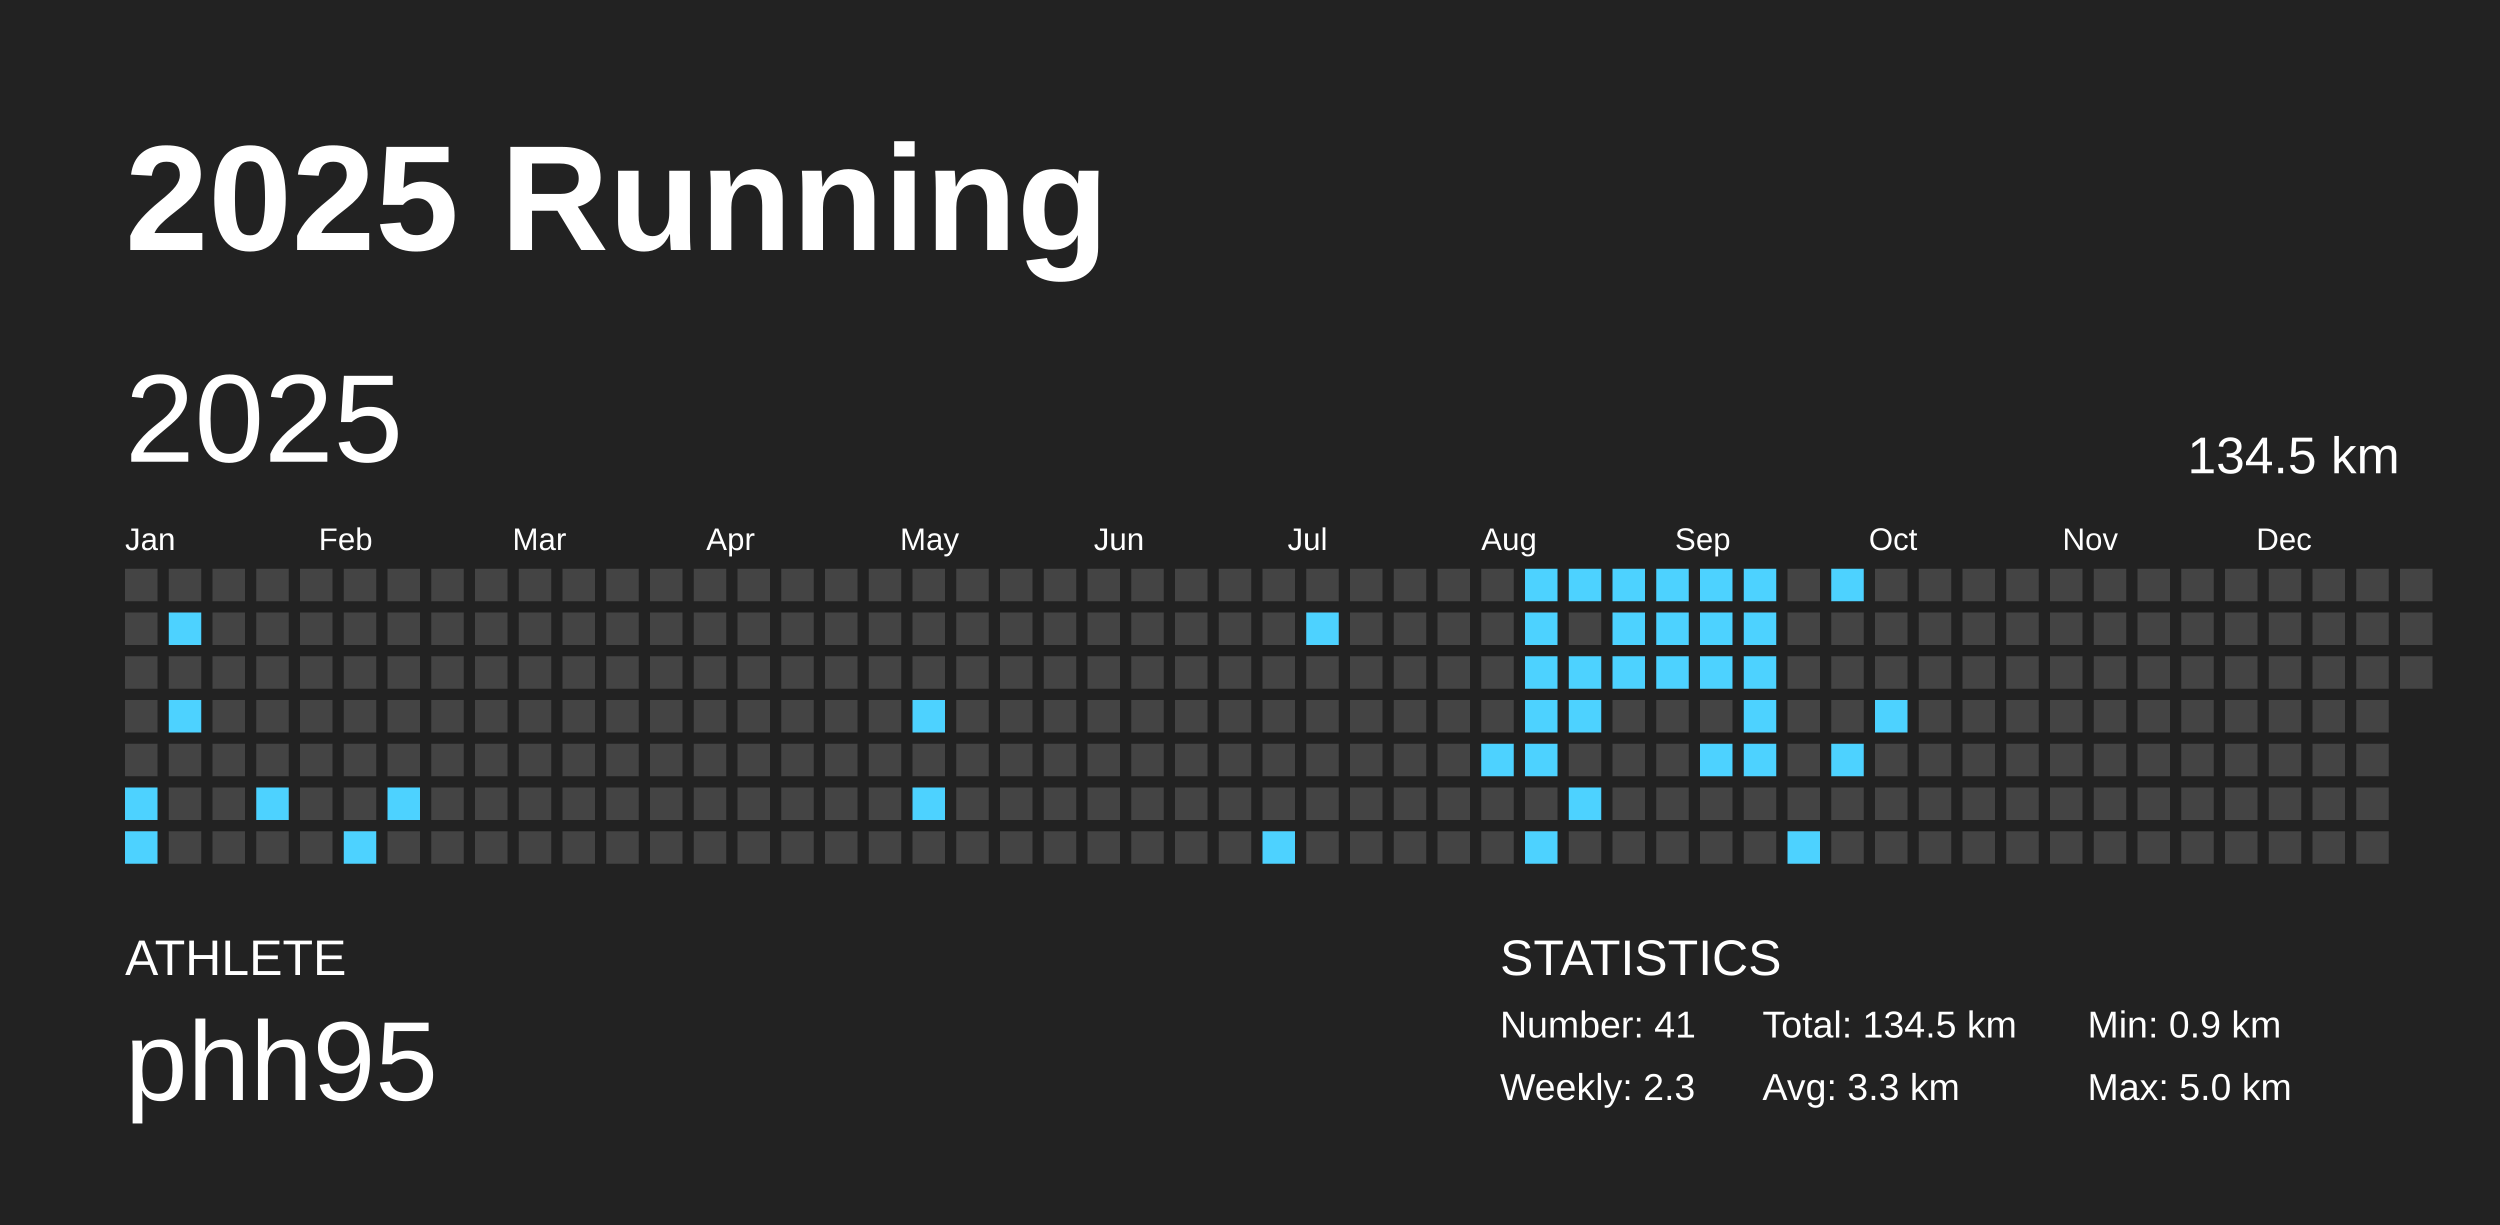
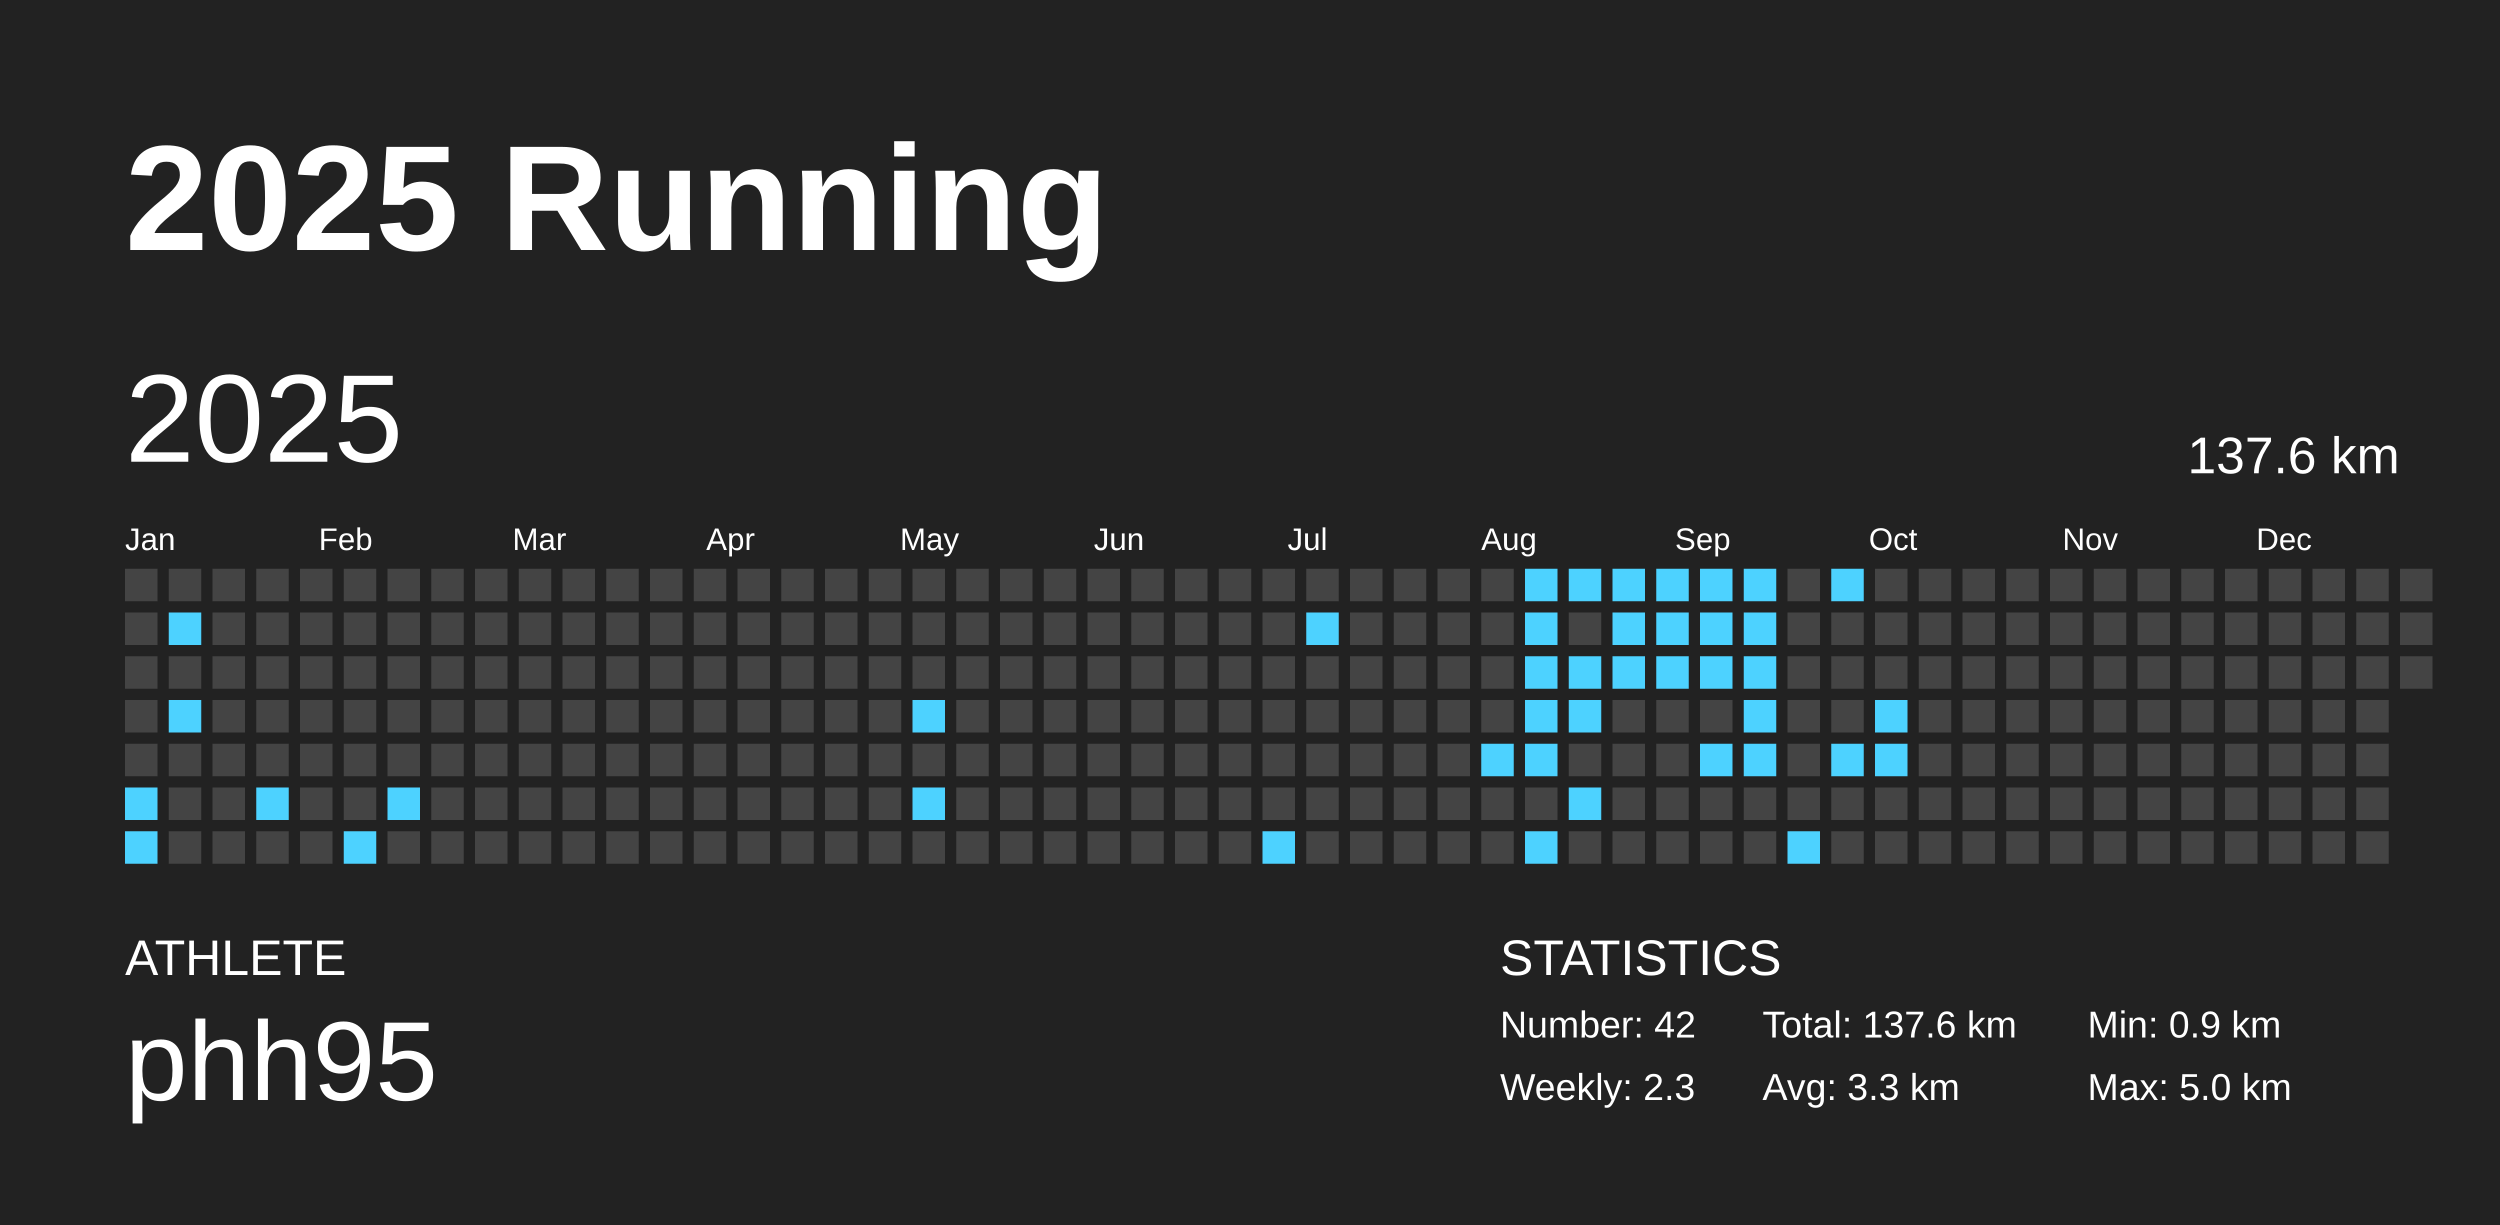
<svg xmlns="http://www.w3.org/2000/svg" baseProfile="full" height="98mm" version="1.1" viewBox="0,0,200,98" width="200mm">
  <defs />
  <rect fill="#222222" height="98" width="200" x="0" y="0" />
  <text fill="#FFFFFF" style="font-size:12px; font-family:Arial; font-weight:bold;" x="10" y="20">2025 Running</text>
  <text fill="#FFFFFF" style="font-size:4px; font-family:Arial" x="10" y="78">ATHLETE</text>
  <text fill="#FFFFFF" style="font-size:9px; font-family:Arial" x="10" y="88">phh95</text>
  <text fill="#FFFFFF" style="font-size:4px; font-family:Arial" x="120" y="78">STATISTICS</text>
-   <text fill="#FFFFFF" style="font-size:3px; font-family:Arial" x="120" y="83">Number: 41</text>
+   <text fill="#FFFFFF" style="font-size:3px; font-family:Arial" x="120" y="83">Number: 42</text>
  <text fill="#FFFFFF" style="font-size:3px; font-family:Arial" x="120" y="88">Weekly: 2.3</text>
-   <text fill="#FFFFFF" style="font-size:3px; font-family:Arial" x="141" y="83">Total: 134.5 km</text>
+   <text fill="#FFFFFF" style="font-size:3px; font-family:Arial" x="141" y="83">Total: 137.6 km</text>
  <text fill="#FFFFFF" style="font-size:3px; font-family:Arial" x="141" y="88">Avg: 3.3 km</text>
  <text fill="#FFFFFF" style="font-size:3px; font-family:Arial" x="167" y="83">Min: 0.9 km</text>
  <text fill="#FFFFFF" style="font-size:3px; font-family:Arial" x="167" y="88">Max: 5.0 km</text>
  <text dominant-baseline="hanging" fill="#FFFFFF" style="font-size:10.0px; font-family:Arial;" x="10" y="30">2025</text>
-   <text dominant-baseline="hanging" fill="#FFFFFF" style="font-size:4.125px; font-family:Arial;" x="175" y="35">134.5 km</text>
+   <text dominant-baseline="hanging" fill="#FFFFFF" style="font-size:4.125px; font-family:Arial;" x="175" y="35">137.6 km</text>
  <text fill="#FFFFFF" style="font-size:2.5px; font-family:Arial" x="10.0" y="44">Jan</text>
  <text fill="#FFFFFF" style="font-size:2.5px; font-family:Arial" x="25.5" y="44">Feb</text>
  <text fill="#FFFFFF" style="font-size:2.5px; font-family:Arial" x="41.0" y="44">Mar</text>
  <text fill="#FFFFFF" style="font-size:2.5px; font-family:Arial" x="56.5" y="44">Apr</text>
  <text fill="#FFFFFF" style="font-size:2.5px; font-family:Arial" x="72.0" y="44">May</text>
  <text fill="#FFFFFF" style="font-size:2.5px; font-family:Arial" x="87.5" y="44">Jun</text>
  <text fill="#FFFFFF" style="font-size:2.5px; font-family:Arial" x="103.0" y="44">Jul</text>
  <text fill="#FFFFFF" style="font-size:2.5px; font-family:Arial" x="118.5" y="44">Aug</text>
  <text fill="#FFFFFF" style="font-size:2.5px; font-family:Arial" x="134.0" y="44">Sep</text>
  <text fill="#FFFFFF" style="font-size:2.5px; font-family:Arial" x="149.5" y="44">Oct</text>
  <text fill="#FFFFFF" style="font-size:2.5px; font-family:Arial" x="165.0" y="44">Nov</text>
  <text fill="#FFFFFF" style="font-size:2.5px; font-family:Arial" x="180.5" y="44">Dec</text>
  <rect fill="#444444" height="2.6" width="2.6" x="10.0" y="45.5" />
  <rect fill="#444444" height="2.6" width="2.6" x="10.0" y="49.0" />
  <rect fill="#444444" height="2.6" width="2.6" x="10.0" y="52.5" />
  <rect fill="#444444" height="2.6" width="2.6" x="10.0" y="56.0" />
  <rect fill="#444444" height="2.6" width="2.6" x="10.0" y="59.5" />
  <rect fill="#4dd2ff" height="2.6" width="2.6" x="10.0" y="63.0" />
  <rect fill="#4dd2ff" height="2.6" width="2.6" x="10.0" y="66.5" />
  <rect fill="#444444" height="2.6" width="2.6" x="13.5" y="45.5" />
  <rect fill="#4dd2ff" height="2.6" width="2.6" x="13.5" y="49.0" />
  <rect fill="#444444" height="2.6" width="2.6" x="13.5" y="52.5" />
  <rect fill="#4dd2ff" height="2.6" width="2.6" x="13.5" y="56.0" />
  <rect fill="#444444" height="2.6" width="2.6" x="13.5" y="59.5" />
  <rect fill="#444444" height="2.6" width="2.6" x="13.5" y="63.0" />
  <rect fill="#444444" height="2.6" width="2.6" x="13.5" y="66.5" />
  <rect fill="#444444" height="2.6" width="2.6" x="17.0" y="45.5" />
  <rect fill="#444444" height="2.6" width="2.6" x="17.0" y="49.0" />
  <rect fill="#444444" height="2.6" width="2.6" x="17.0" y="52.5" />
  <rect fill="#444444" height="2.6" width="2.6" x="17.0" y="56.0" />
  <rect fill="#444444" height="2.6" width="2.6" x="17.0" y="59.5" />
  <rect fill="#444444" height="2.6" width="2.6" x="17.0" y="63.0" />
  <rect fill="#444444" height="2.6" width="2.6" x="17.0" y="66.5" />
  <rect fill="#444444" height="2.6" width="2.6" x="20.5" y="45.5" />
  <rect fill="#444444" height="2.6" width="2.6" x="20.5" y="49.0" />
  <rect fill="#444444" height="2.6" width="2.6" x="20.5" y="52.5" />
  <rect fill="#444444" height="2.6" width="2.6" x="20.5" y="56.0" />
  <rect fill="#444444" height="2.6" width="2.6" x="20.5" y="59.5" />
  <rect fill="#4dd2ff" height="2.6" width="2.6" x="20.5" y="63.0" />
  <rect fill="#444444" height="2.6" width="2.6" x="20.5" y="66.5" />
  <rect fill="#444444" height="2.6" width="2.6" x="24.0" y="45.5" />
  <rect fill="#444444" height="2.6" width="2.6" x="24.0" y="49.0" />
  <rect fill="#444444" height="2.6" width="2.6" x="24.0" y="52.5" />
  <rect fill="#444444" height="2.6" width="2.6" x="24.0" y="56.0" />
  <rect fill="#444444" height="2.6" width="2.6" x="24.0" y="59.5" />
  <rect fill="#444444" height="2.6" width="2.6" x="24.0" y="63.0" />
  <rect fill="#444444" height="2.6" width="2.6" x="24.0" y="66.5" />
  <rect fill="#444444" height="2.6" width="2.6" x="27.5" y="45.5" />
  <rect fill="#444444" height="2.6" width="2.6" x="27.5" y="49.0" />
  <rect fill="#444444" height="2.6" width="2.6" x="27.5" y="52.5" />
  <rect fill="#444444" height="2.6" width="2.6" x="27.5" y="56.0" />
  <rect fill="#444444" height="2.6" width="2.6" x="27.5" y="59.5" />
  <rect fill="#444444" height="2.6" width="2.6" x="27.5" y="63.0" />
  <rect fill="#4dd2ff" height="2.6" width="2.6" x="27.5" y="66.5" />
  <rect fill="#444444" height="2.6" width="2.6" x="31.0" y="45.5" />
  <rect fill="#444444" height="2.6" width="2.6" x="31.0" y="49.0" />
  <rect fill="#444444" height="2.6" width="2.6" x="31.0" y="52.5" />
  <rect fill="#444444" height="2.6" width="2.6" x="31.0" y="56.0" />
  <rect fill="#444444" height="2.6" width="2.6" x="31.0" y="59.5" />
  <rect fill="#4dd2ff" height="2.6" width="2.6" x="31.0" y="63.0" />
  <rect fill="#444444" height="2.6" width="2.6" x="31.0" y="66.5" />
  <rect fill="#444444" height="2.6" width="2.6" x="34.5" y="45.5" />
  <rect fill="#444444" height="2.6" width="2.6" x="34.5" y="49.0" />
  <rect fill="#444444" height="2.6" width="2.6" x="34.5" y="52.5" />
  <rect fill="#444444" height="2.6" width="2.6" x="34.5" y="56.0" />
  <rect fill="#444444" height="2.6" width="2.6" x="34.5" y="59.5" />
  <rect fill="#444444" height="2.6" width="2.6" x="34.5" y="63.0" />
  <rect fill="#444444" height="2.6" width="2.6" x="34.5" y="66.5" />
  <rect fill="#444444" height="2.6" width="2.6" x="38.0" y="45.5" />
  <rect fill="#444444" height="2.6" width="2.6" x="38.0" y="49.0" />
  <rect fill="#444444" height="2.6" width="2.6" x="38.0" y="52.5" />
  <rect fill="#444444" height="2.6" width="2.6" x="38.0" y="56.0" />
  <rect fill="#444444" height="2.6" width="2.6" x="38.0" y="59.5" />
  <rect fill="#444444" height="2.6" width="2.6" x="38.0" y="63.0" />
  <rect fill="#444444" height="2.6" width="2.6" x="38.0" y="66.5" />
  <rect fill="#444444" height="2.6" width="2.6" x="41.5" y="45.5" />
  <rect fill="#444444" height="2.6" width="2.6" x="41.5" y="49.0" />
  <rect fill="#444444" height="2.6" width="2.6" x="41.5" y="52.5" />
  <rect fill="#444444" height="2.6" width="2.6" x="41.5" y="56.0" />
  <rect fill="#444444" height="2.6" width="2.6" x="41.5" y="59.5" />
  <rect fill="#444444" height="2.6" width="2.6" x="41.5" y="63.0" />
  <rect fill="#444444" height="2.6" width="2.6" x="41.5" y="66.5" />
  <rect fill="#444444" height="2.6" width="2.6" x="45.0" y="45.5" />
  <rect fill="#444444" height="2.6" width="2.6" x="45.0" y="49.0" />
  <rect fill="#444444" height="2.6" width="2.6" x="45.0" y="52.5" />
  <rect fill="#444444" height="2.6" width="2.6" x="45.0" y="56.0" />
  <rect fill="#444444" height="2.6" width="2.6" x="45.0" y="59.5" />
  <rect fill="#444444" height="2.6" width="2.6" x="45.0" y="63.0" />
  <rect fill="#444444" height="2.6" width="2.6" x="45.0" y="66.5" />
  <rect fill="#444444" height="2.6" width="2.6" x="48.5" y="45.5" />
  <rect fill="#444444" height="2.6" width="2.6" x="48.5" y="49.0" />
  <rect fill="#444444" height="2.6" width="2.6" x="48.5" y="52.5" />
  <rect fill="#444444" height="2.6" width="2.6" x="48.5" y="56.0" />
  <rect fill="#444444" height="2.6" width="2.6" x="48.5" y="59.5" />
  <rect fill="#444444" height="2.6" width="2.6" x="48.5" y="63.0" />
  <rect fill="#444444" height="2.6" width="2.6" x="48.5" y="66.5" />
  <rect fill="#444444" height="2.6" width="2.6" x="52.0" y="45.5" />
  <rect fill="#444444" height="2.6" width="2.6" x="52.0" y="49.0" />
  <rect fill="#444444" height="2.6" width="2.6" x="52.0" y="52.5" />
  <rect fill="#444444" height="2.6" width="2.6" x="52.0" y="56.0" />
  <rect fill="#444444" height="2.6" width="2.6" x="52.0" y="59.5" />
  <rect fill="#444444" height="2.6" width="2.6" x="52.0" y="63.0" />
  <rect fill="#444444" height="2.6" width="2.6" x="52.0" y="66.5" />
  <rect fill="#444444" height="2.6" width="2.6" x="55.5" y="45.5" />
  <rect fill="#444444" height="2.6" width="2.6" x="55.5" y="49.0" />
  <rect fill="#444444" height="2.6" width="2.6" x="55.5" y="52.5" />
  <rect fill="#444444" height="2.6" width="2.6" x="55.5" y="56.0" />
  <rect fill="#444444" height="2.6" width="2.6" x="55.5" y="59.5" />
  <rect fill="#444444" height="2.6" width="2.6" x="55.5" y="63.0" />
  <rect fill="#444444" height="2.6" width="2.6" x="55.5" y="66.5" />
  <rect fill="#444444" height="2.6" width="2.6" x="59.0" y="45.5" />
  <rect fill="#444444" height="2.6" width="2.6" x="59.0" y="49.0" />
  <rect fill="#444444" height="2.6" width="2.6" x="59.0" y="52.5" />
  <rect fill="#444444" height="2.6" width="2.6" x="59.0" y="56.0" />
  <rect fill="#444444" height="2.6" width="2.6" x="59.0" y="59.5" />
  <rect fill="#444444" height="2.6" width="2.6" x="59.0" y="63.0" />
  <rect fill="#444444" height="2.6" width="2.6" x="59.0" y="66.5" />
  <rect fill="#444444" height="2.6" width="2.6" x="62.5" y="45.5" />
  <rect fill="#444444" height="2.6" width="2.6" x="62.5" y="49.0" />
  <rect fill="#444444" height="2.6" width="2.6" x="62.5" y="52.5" />
  <rect fill="#444444" height="2.6" width="2.6" x="62.5" y="56.0" />
  <rect fill="#444444" height="2.6" width="2.6" x="62.5" y="59.5" />
  <rect fill="#444444" height="2.6" width="2.6" x="62.5" y="63.0" />
  <rect fill="#444444" height="2.6" width="2.6" x="62.5" y="66.5" />
  <rect fill="#444444" height="2.6" width="2.6" x="66.0" y="45.5" />
  <rect fill="#444444" height="2.6" width="2.6" x="66.0" y="49.0" />
  <rect fill="#444444" height="2.6" width="2.6" x="66.0" y="52.5" />
  <rect fill="#444444" height="2.6" width="2.6" x="66.0" y="56.0" />
  <rect fill="#444444" height="2.6" width="2.6" x="66.0" y="59.5" />
  <rect fill="#444444" height="2.6" width="2.6" x="66.0" y="63.0" />
  <rect fill="#444444" height="2.6" width="2.6" x="66.0" y="66.5" />
  <rect fill="#444444" height="2.6" width="2.6" x="69.5" y="45.5" />
  <rect fill="#444444" height="2.6" width="2.6" x="69.5" y="49.0" />
  <rect fill="#444444" height="2.6" width="2.6" x="69.5" y="52.5" />
  <rect fill="#444444" height="2.6" width="2.6" x="69.5" y="56.0" />
  <rect fill="#444444" height="2.6" width="2.6" x="69.5" y="59.5" />
  <rect fill="#444444" height="2.6" width="2.6" x="69.5" y="63.0" />
  <rect fill="#444444" height="2.6" width="2.6" x="69.5" y="66.5" />
  <rect fill="#444444" height="2.6" width="2.6" x="73.0" y="45.5" />
  <rect fill="#444444" height="2.6" width="2.6" x="73.0" y="49.0" />
  <rect fill="#444444" height="2.6" width="2.6" x="73.0" y="52.5" />
  <rect fill="#4dd2ff" height="2.6" width="2.6" x="73.0" y="56.0" />
  <rect fill="#444444" height="2.6" width="2.6" x="73.0" y="59.5" />
  <rect fill="#4dd2ff" height="2.6" width="2.6" x="73.0" y="63.0" />
  <rect fill="#444444" height="2.6" width="2.6" x="73.0" y="66.5" />
  <rect fill="#444444" height="2.6" width="2.6" x="76.5" y="45.5" />
  <rect fill="#444444" height="2.6" width="2.6" x="76.5" y="49.0" />
  <rect fill="#444444" height="2.6" width="2.6" x="76.5" y="52.5" />
  <rect fill="#444444" height="2.6" width="2.6" x="76.5" y="56.0" />
  <rect fill="#444444" height="2.6" width="2.6" x="76.5" y="59.5" />
  <rect fill="#444444" height="2.6" width="2.6" x="76.5" y="63.0" />
  <rect fill="#444444" height="2.6" width="2.6" x="76.5" y="66.5" />
  <rect fill="#444444" height="2.6" width="2.6" x="80.0" y="45.5" />
  <rect fill="#444444" height="2.6" width="2.6" x="80.0" y="49.0" />
  <rect fill="#444444" height="2.6" width="2.6" x="80.0" y="52.5" />
  <rect fill="#444444" height="2.6" width="2.6" x="80.0" y="56.0" />
  <rect fill="#444444" height="2.6" width="2.6" x="80.0" y="59.5" />
  <rect fill="#444444" height="2.6" width="2.6" x="80.0" y="63.0" />
  <rect fill="#444444" height="2.6" width="2.6" x="80.0" y="66.5" />
  <rect fill="#444444" height="2.6" width="2.6" x="83.5" y="45.5" />
  <rect fill="#444444" height="2.6" width="2.6" x="83.5" y="49.0" />
  <rect fill="#444444" height="2.6" width="2.6" x="83.5" y="52.5" />
  <rect fill="#444444" height="2.6" width="2.6" x="83.5" y="56.0" />
  <rect fill="#444444" height="2.6" width="2.6" x="83.5" y="59.5" />
  <rect fill="#444444" height="2.6" width="2.6" x="83.5" y="63.0" />
  <rect fill="#444444" height="2.6" width="2.6" x="83.5" y="66.5" />
  <rect fill="#444444" height="2.6" width="2.6" x="87.0" y="45.5" />
  <rect fill="#444444" height="2.6" width="2.6" x="87.0" y="49.0" />
  <rect fill="#444444" height="2.6" width="2.6" x="87.0" y="52.5" />
  <rect fill="#444444" height="2.6" width="2.6" x="87.0" y="56.0" />
  <rect fill="#444444" height="2.6" width="2.6" x="87.0" y="59.5" />
  <rect fill="#444444" height="2.6" width="2.6" x="87.0" y="63.0" />
  <rect fill="#444444" height="2.6" width="2.6" x="87.0" y="66.5" />
  <rect fill="#444444" height="2.6" width="2.6" x="90.5" y="45.5" />
  <rect fill="#444444" height="2.6" width="2.6" x="90.5" y="49.0" />
  <rect fill="#444444" height="2.6" width="2.6" x="90.5" y="52.5" />
  <rect fill="#444444" height="2.6" width="2.6" x="90.5" y="56.0" />
  <rect fill="#444444" height="2.6" width="2.6" x="90.5" y="59.5" />
  <rect fill="#444444" height="2.6" width="2.6" x="90.5" y="63.0" />
  <rect fill="#444444" height="2.6" width="2.6" x="90.5" y="66.5" />
  <rect fill="#444444" height="2.6" width="2.6" x="94.0" y="45.5" />
  <rect fill="#444444" height="2.6" width="2.6" x="94.0" y="49.0" />
  <rect fill="#444444" height="2.6" width="2.6" x="94.0" y="52.5" />
  <rect fill="#444444" height="2.6" width="2.6" x="94.0" y="56.0" />
  <rect fill="#444444" height="2.6" width="2.6" x="94.0" y="59.5" />
  <rect fill="#444444" height="2.6" width="2.6" x="94.0" y="63.0" />
  <rect fill="#444444" height="2.6" width="2.6" x="94.0" y="66.5" />
  <rect fill="#444444" height="2.6" width="2.6" x="97.5" y="45.5" />
  <rect fill="#444444" height="2.6" width="2.6" x="97.5" y="49.0" />
  <rect fill="#444444" height="2.6" width="2.6" x="97.5" y="52.5" />
  <rect fill="#444444" height="2.6" width="2.6" x="97.5" y="56.0" />
  <rect fill="#444444" height="2.6" width="2.6" x="97.5" y="59.5" />
  <rect fill="#444444" height="2.6" width="2.6" x="97.5" y="63.0" />
  <rect fill="#444444" height="2.6" width="2.6" x="97.5" y="66.5" />
  <rect fill="#444444" height="2.6" width="2.6" x="101.0" y="45.5" />
  <rect fill="#444444" height="2.6" width="2.6" x="101.0" y="49.0" />
  <rect fill="#444444" height="2.6" width="2.6" x="101.0" y="52.5" />
  <rect fill="#444444" height="2.6" width="2.6" x="101.0" y="56.0" />
  <rect fill="#444444" height="2.6" width="2.6" x="101.0" y="59.5" />
  <rect fill="#444444" height="2.6" width="2.6" x="101.0" y="63.0" />
  <rect fill="#4dd2ff" height="2.6" width="2.6" x="101.0" y="66.5" />
  <rect fill="#444444" height="2.6" width="2.6" x="104.5" y="45.5" />
  <rect fill="#4dd2ff" height="2.6" width="2.6" x="104.5" y="49.0" />
  <rect fill="#444444" height="2.6" width="2.6" x="104.5" y="52.5" />
  <rect fill="#444444" height="2.6" width="2.6" x="104.5" y="56.0" />
  <rect fill="#444444" height="2.6" width="2.6" x="104.5" y="59.5" />
  <rect fill="#444444" height="2.6" width="2.6" x="104.5" y="63.0" />
  <rect fill="#444444" height="2.6" width="2.6" x="104.5" y="66.5" />
  <rect fill="#444444" height="2.6" width="2.6" x="108.0" y="45.5" />
  <rect fill="#444444" height="2.6" width="2.6" x="108.0" y="49.0" />
  <rect fill="#444444" height="2.6" width="2.6" x="108.0" y="52.5" />
  <rect fill="#444444" height="2.6" width="2.6" x="108.0" y="56.0" />
  <rect fill="#444444" height="2.6" width="2.6" x="108.0" y="59.5" />
  <rect fill="#444444" height="2.6" width="2.6" x="108.0" y="63.0" />
  <rect fill="#444444" height="2.6" width="2.6" x="108.0" y="66.5" />
  <rect fill="#444444" height="2.6" width="2.6" x="111.5" y="45.5" />
  <rect fill="#444444" height="2.6" width="2.6" x="111.5" y="49.0" />
  <rect fill="#444444" height="2.6" width="2.6" x="111.5" y="52.5" />
  <rect fill="#444444" height="2.6" width="2.6" x="111.5" y="56.0" />
  <rect fill="#444444" height="2.6" width="2.6" x="111.5" y="59.5" />
  <rect fill="#444444" height="2.6" width="2.6" x="111.5" y="63.0" />
  <rect fill="#444444" height="2.6" width="2.6" x="111.5" y="66.5" />
  <rect fill="#444444" height="2.6" width="2.6" x="115.0" y="45.5" />
  <rect fill="#444444" height="2.6" width="2.6" x="115.0" y="49.0" />
  <rect fill="#444444" height="2.6" width="2.6" x="115.0" y="52.5" />
  <rect fill="#444444" height="2.6" width="2.6" x="115.0" y="56.0" />
  <rect fill="#444444" height="2.6" width="2.6" x="115.0" y="59.5" />
  <rect fill="#444444" height="2.6" width="2.6" x="115.0" y="63.0" />
  <rect fill="#444444" height="2.6" width="2.6" x="115.0" y="66.5" />
  <rect fill="#444444" height="2.6" width="2.6" x="118.5" y="45.5" />
  <rect fill="#444444" height="2.6" width="2.6" x="118.5" y="49.0" />
  <rect fill="#444444" height="2.6" width="2.6" x="118.5" y="52.5" />
  <rect fill="#444444" height="2.6" width="2.6" x="118.5" y="56.0" />
  <rect fill="#4dd2ff" height="2.6" width="2.6" x="118.5" y="59.5" />
  <rect fill="#444444" height="2.6" width="2.6" x="118.5" y="63.0" />
  <rect fill="#444444" height="2.6" width="2.6" x="118.5" y="66.5" />
  <rect fill="#4dd2ff" height="2.6" width="2.6" x="122.0" y="45.5" />
  <rect fill="#4dd2ff" height="2.6" width="2.6" x="122.0" y="49.0" />
  <rect fill="#4dd2ff" height="2.6" width="2.6" x="122.0" y="52.5" />
  <rect fill="#4dd2ff" height="2.6" width="2.6" x="122.0" y="56.0" />
  <rect fill="#4dd2ff" height="2.6" width="2.6" x="122.0" y="59.5" />
  <rect fill="#444444" height="2.6" width="2.6" x="122.0" y="63.0" />
  <rect fill="#4dd2ff" height="2.6" width="2.6" x="122.0" y="66.5" />
  <rect fill="#4dd2ff" height="2.6" width="2.6" x="125.5" y="45.5" />
  <rect fill="#444444" height="2.6" width="2.6" x="125.5" y="49.0" />
  <rect fill="#4dd2ff" height="2.6" width="2.6" x="125.5" y="52.5" />
  <rect fill="#4dd2ff" height="2.6" width="2.6" x="125.5" y="56.0" />
  <rect fill="#444444" height="2.6" width="2.6" x="125.5" y="59.5" />
  <rect fill="#4dd2ff" height="2.6" width="2.6" x="125.5" y="63.0" />
  <rect fill="#444444" height="2.6" width="2.6" x="125.5" y="66.5" />
  <rect fill="#4dd2ff" height="2.6" width="2.6" x="129.0" y="45.5" />
  <rect fill="#4dd2ff" height="2.6" width="2.6" x="129.0" y="49.0" />
  <rect fill="#4dd2ff" height="2.6" width="2.6" x="129.0" y="52.5" />
  <rect fill="#444444" height="2.6" width="2.6" x="129.0" y="56.0" />
  <rect fill="#444444" height="2.6" width="2.6" x="129.0" y="59.5" />
  <rect fill="#444444" height="2.6" width="2.6" x="129.0" y="63.0" />
  <rect fill="#444444" height="2.6" width="2.6" x="129.0" y="66.5" />
  <rect fill="#4dd2ff" height="2.6" width="2.6" x="132.5" y="45.5" />
  <rect fill="#4dd2ff" height="2.6" width="2.6" x="132.5" y="49.0" />
  <rect fill="#4dd2ff" height="2.6" width="2.6" x="132.5" y="52.5" />
  <rect fill="#444444" height="2.6" width="2.6" x="132.5" y="56.0" />
  <rect fill="#444444" height="2.6" width="2.6" x="132.5" y="59.5" />
  <rect fill="#444444" height="2.6" width="2.6" x="132.5" y="63.0" />
  <rect fill="#444444" height="2.6" width="2.6" x="132.5" y="66.5" />
  <rect fill="#4dd2ff" height="2.6" width="2.6" x="136.0" y="45.5" />
  <rect fill="#4dd2ff" height="2.6" width="2.6" x="136.0" y="49.0" />
  <rect fill="#4dd2ff" height="2.6" width="2.6" x="136.0" y="52.5" />
  <rect fill="#444444" height="2.6" width="2.6" x="136.0" y="56.0" />
  <rect fill="#4dd2ff" height="2.6" width="2.6" x="136.0" y="59.5" />
  <rect fill="#444444" height="2.6" width="2.6" x="136.0" y="63.0" />
  <rect fill="#444444" height="2.6" width="2.6" x="136.0" y="66.5" />
  <rect fill="#4dd2ff" height="2.6" width="2.6" x="139.5" y="45.5" />
  <rect fill="#4dd2ff" height="2.6" width="2.6" x="139.5" y="49.0" />
  <rect fill="#4dd2ff" height="2.6" width="2.6" x="139.5" y="52.5" />
  <rect fill="#4dd2ff" height="2.6" width="2.6" x="139.5" y="56.0" />
  <rect fill="#4dd2ff" height="2.6" width="2.6" x="139.5" y="59.5" />
  <rect fill="#444444" height="2.6" width="2.6" x="139.5" y="63.0" />
  <rect fill="#444444" height="2.6" width="2.6" x="139.5" y="66.5" />
  <rect fill="#444444" height="2.6" width="2.6" x="143.0" y="45.5" />
  <rect fill="#444444" height="2.6" width="2.6" x="143.0" y="49.0" />
  <rect fill="#444444" height="2.6" width="2.6" x="143.0" y="52.5" />
  <rect fill="#444444" height="2.6" width="2.6" x="143.0" y="56.0" />
  <rect fill="#444444" height="2.6" width="2.6" x="143.0" y="59.5" />
  <rect fill="#444444" height="2.6" width="2.6" x="143.0" y="63.0" />
  <rect fill="#4dd2ff" height="2.6" width="2.6" x="143.0" y="66.5" />
  <rect fill="#4dd2ff" height="2.6" width="2.6" x="146.5" y="45.5" />
  <rect fill="#444444" height="2.6" width="2.6" x="146.5" y="49.0" />
  <rect fill="#444444" height="2.6" width="2.6" x="146.5" y="52.5" />
  <rect fill="#444444" height="2.6" width="2.6" x="146.5" y="56.0" />
  <rect fill="#4dd2ff" height="2.6" width="2.6" x="146.5" y="59.5" />
  <rect fill="#444444" height="2.6" width="2.6" x="146.5" y="63.0" />
  <rect fill="#444444" height="2.6" width="2.6" x="146.5" y="66.5" />
  <rect fill="#444444" height="2.6" width="2.6" x="150.0" y="45.5" />
  <rect fill="#444444" height="2.6" width="2.6" x="150.0" y="49.0" />
  <rect fill="#444444" height="2.6" width="2.6" x="150.0" y="52.5" />
  <rect fill="#4dd2ff" height="2.6" width="2.6" x="150.0" y="56.0" />
-   <rect fill="#444444" height="2.6" width="2.6" x="150.0" y="59.5" />
+   <rect fill="#4dd2ff" height="2.6" width="2.6" x="150.0" y="59.5" />
  <rect fill="#444444" height="2.6" width="2.6" x="150.0" y="63.0" />
  <rect fill="#444444" height="2.6" width="2.6" x="150.0" y="66.5" />
  <rect fill="#444444" height="2.6" width="2.6" x="153.5" y="45.5" />
  <rect fill="#444444" height="2.6" width="2.6" x="153.5" y="49.0" />
  <rect fill="#444444" height="2.6" width="2.6" x="153.5" y="52.5" />
  <rect fill="#444444" height="2.6" width="2.6" x="153.5" y="56.0" />
  <rect fill="#444444" height="2.6" width="2.6" x="153.5" y="59.5" />
  <rect fill="#444444" height="2.6" width="2.6" x="153.5" y="63.0" />
  <rect fill="#444444" height="2.6" width="2.6" x="153.5" y="66.5" />
  <rect fill="#444444" height="2.6" width="2.6" x="157.0" y="45.5" />
  <rect fill="#444444" height="2.6" width="2.6" x="157.0" y="49.0" />
  <rect fill="#444444" height="2.6" width="2.6" x="157.0" y="52.5" />
  <rect fill="#444444" height="2.6" width="2.6" x="157.0" y="56.0" />
  <rect fill="#444444" height="2.6" width="2.6" x="157.0" y="59.5" />
  <rect fill="#444444" height="2.6" width="2.6" x="157.0" y="63.0" />
  <rect fill="#444444" height="2.6" width="2.6" x="157.0" y="66.5" />
  <rect fill="#444444" height="2.6" width="2.6" x="160.5" y="45.5" />
  <rect fill="#444444" height="2.6" width="2.6" x="160.5" y="49.0" />
  <rect fill="#444444" height="2.6" width="2.6" x="160.5" y="52.5" />
  <rect fill="#444444" height="2.6" width="2.6" x="160.5" y="56.0" />
  <rect fill="#444444" height="2.6" width="2.6" x="160.5" y="59.5" />
  <rect fill="#444444" height="2.6" width="2.6" x="160.5" y="63.0" />
  <rect fill="#444444" height="2.6" width="2.6" x="160.5" y="66.5" />
  <rect fill="#444444" height="2.6" width="2.6" x="164.0" y="45.5" />
  <rect fill="#444444" height="2.6" width="2.6" x="164.0" y="49.0" />
  <rect fill="#444444" height="2.6" width="2.6" x="164.0" y="52.5" />
  <rect fill="#444444" height="2.6" width="2.6" x="164.0" y="56.0" />
  <rect fill="#444444" height="2.6" width="2.6" x="164.0" y="59.5" />
  <rect fill="#444444" height="2.6" width="2.6" x="164.0" y="63.0" />
  <rect fill="#444444" height="2.6" width="2.6" x="164.0" y="66.5" />
  <rect fill="#444444" height="2.6" width="2.6" x="167.5" y="45.5" />
  <rect fill="#444444" height="2.6" width="2.6" x="167.5" y="49.0" />
  <rect fill="#444444" height="2.6" width="2.6" x="167.5" y="52.5" />
  <rect fill="#444444" height="2.6" width="2.6" x="167.5" y="56.0" />
  <rect fill="#444444" height="2.6" width="2.6" x="167.5" y="59.5" />
  <rect fill="#444444" height="2.6" width="2.6" x="167.5" y="63.0" />
  <rect fill="#444444" height="2.6" width="2.6" x="167.5" y="66.5" />
  <rect fill="#444444" height="2.6" width="2.6" x="171.0" y="45.5" />
  <rect fill="#444444" height="2.6" width="2.6" x="171.0" y="49.0" />
  <rect fill="#444444" height="2.6" width="2.6" x="171.0" y="52.5" />
  <rect fill="#444444" height="2.6" width="2.6" x="171.0" y="56.0" />
  <rect fill="#444444" height="2.6" width="2.6" x="171.0" y="59.5" />
  <rect fill="#444444" height="2.6" width="2.6" x="171.0" y="63.0" />
  <rect fill="#444444" height="2.6" width="2.6" x="171.0" y="66.5" />
  <rect fill="#444444" height="2.6" width="2.6" x="174.5" y="45.5" />
  <rect fill="#444444" height="2.6" width="2.6" x="174.5" y="49.0" />
  <rect fill="#444444" height="2.6" width="2.6" x="174.5" y="52.5" />
  <rect fill="#444444" height="2.6" width="2.6" x="174.5" y="56.0" />
  <rect fill="#444444" height="2.6" width="2.6" x="174.5" y="59.5" />
  <rect fill="#444444" height="2.6" width="2.6" x="174.5" y="63.0" />
  <rect fill="#444444" height="2.6" width="2.6" x="174.5" y="66.5" />
  <rect fill="#444444" height="2.6" width="2.6" x="178.0" y="45.5" />
  <rect fill="#444444" height="2.6" width="2.6" x="178.0" y="49.0" />
  <rect fill="#444444" height="2.6" width="2.6" x="178.0" y="52.5" />
  <rect fill="#444444" height="2.6" width="2.6" x="178.0" y="56.0" />
  <rect fill="#444444" height="2.6" width="2.6" x="178.0" y="59.5" />
  <rect fill="#444444" height="2.6" width="2.6" x="178.0" y="63.0" />
  <rect fill="#444444" height="2.6" width="2.6" x="178.0" y="66.5" />
  <rect fill="#444444" height="2.6" width="2.6" x="181.5" y="45.5" />
  <rect fill="#444444" height="2.6" width="2.6" x="181.5" y="49.0" />
  <rect fill="#444444" height="2.6" width="2.6" x="181.5" y="52.5" />
  <rect fill="#444444" height="2.6" width="2.6" x="181.5" y="56.0" />
  <rect fill="#444444" height="2.6" width="2.6" x="181.5" y="59.5" />
  <rect fill="#444444" height="2.6" width="2.6" x="181.5" y="63.0" />
  <rect fill="#444444" height="2.6" width="2.6" x="181.5" y="66.5" />
  <rect fill="#444444" height="2.6" width="2.6" x="185.0" y="45.5" />
  <rect fill="#444444" height="2.6" width="2.6" x="185.0" y="49.0" />
  <rect fill="#444444" height="2.6" width="2.6" x="185.0" y="52.5" />
  <rect fill="#444444" height="2.6" width="2.6" x="185.0" y="56.0" />
  <rect fill="#444444" height="2.6" width="2.6" x="185.0" y="59.5" />
  <rect fill="#444444" height="2.6" width="2.6" x="185.0" y="63.0" />
  <rect fill="#444444" height="2.6" width="2.6" x="185.0" y="66.5" />
  <rect fill="#444444" height="2.6" width="2.6" x="188.5" y="45.5" />
  <rect fill="#444444" height="2.6" width="2.6" x="188.5" y="49.0" />
  <rect fill="#444444" height="2.6" width="2.6" x="188.5" y="52.5" />
  <rect fill="#444444" height="2.6" width="2.6" x="188.5" y="56.0" />
  <rect fill="#444444" height="2.6" width="2.6" x="188.5" y="59.5" />
  <rect fill="#444444" height="2.6" width="2.6" x="188.5" y="63.0" />
  <rect fill="#444444" height="2.6" width="2.6" x="188.5" y="66.5" />
  <rect fill="#444444" height="2.6" width="2.6" x="192.0" y="45.5" />
  <rect fill="#444444" height="2.6" width="2.6" x="192.0" y="49.0" />
  <rect fill="#444444" height="2.6" width="2.6" x="192.0" y="52.5" />
</svg>
